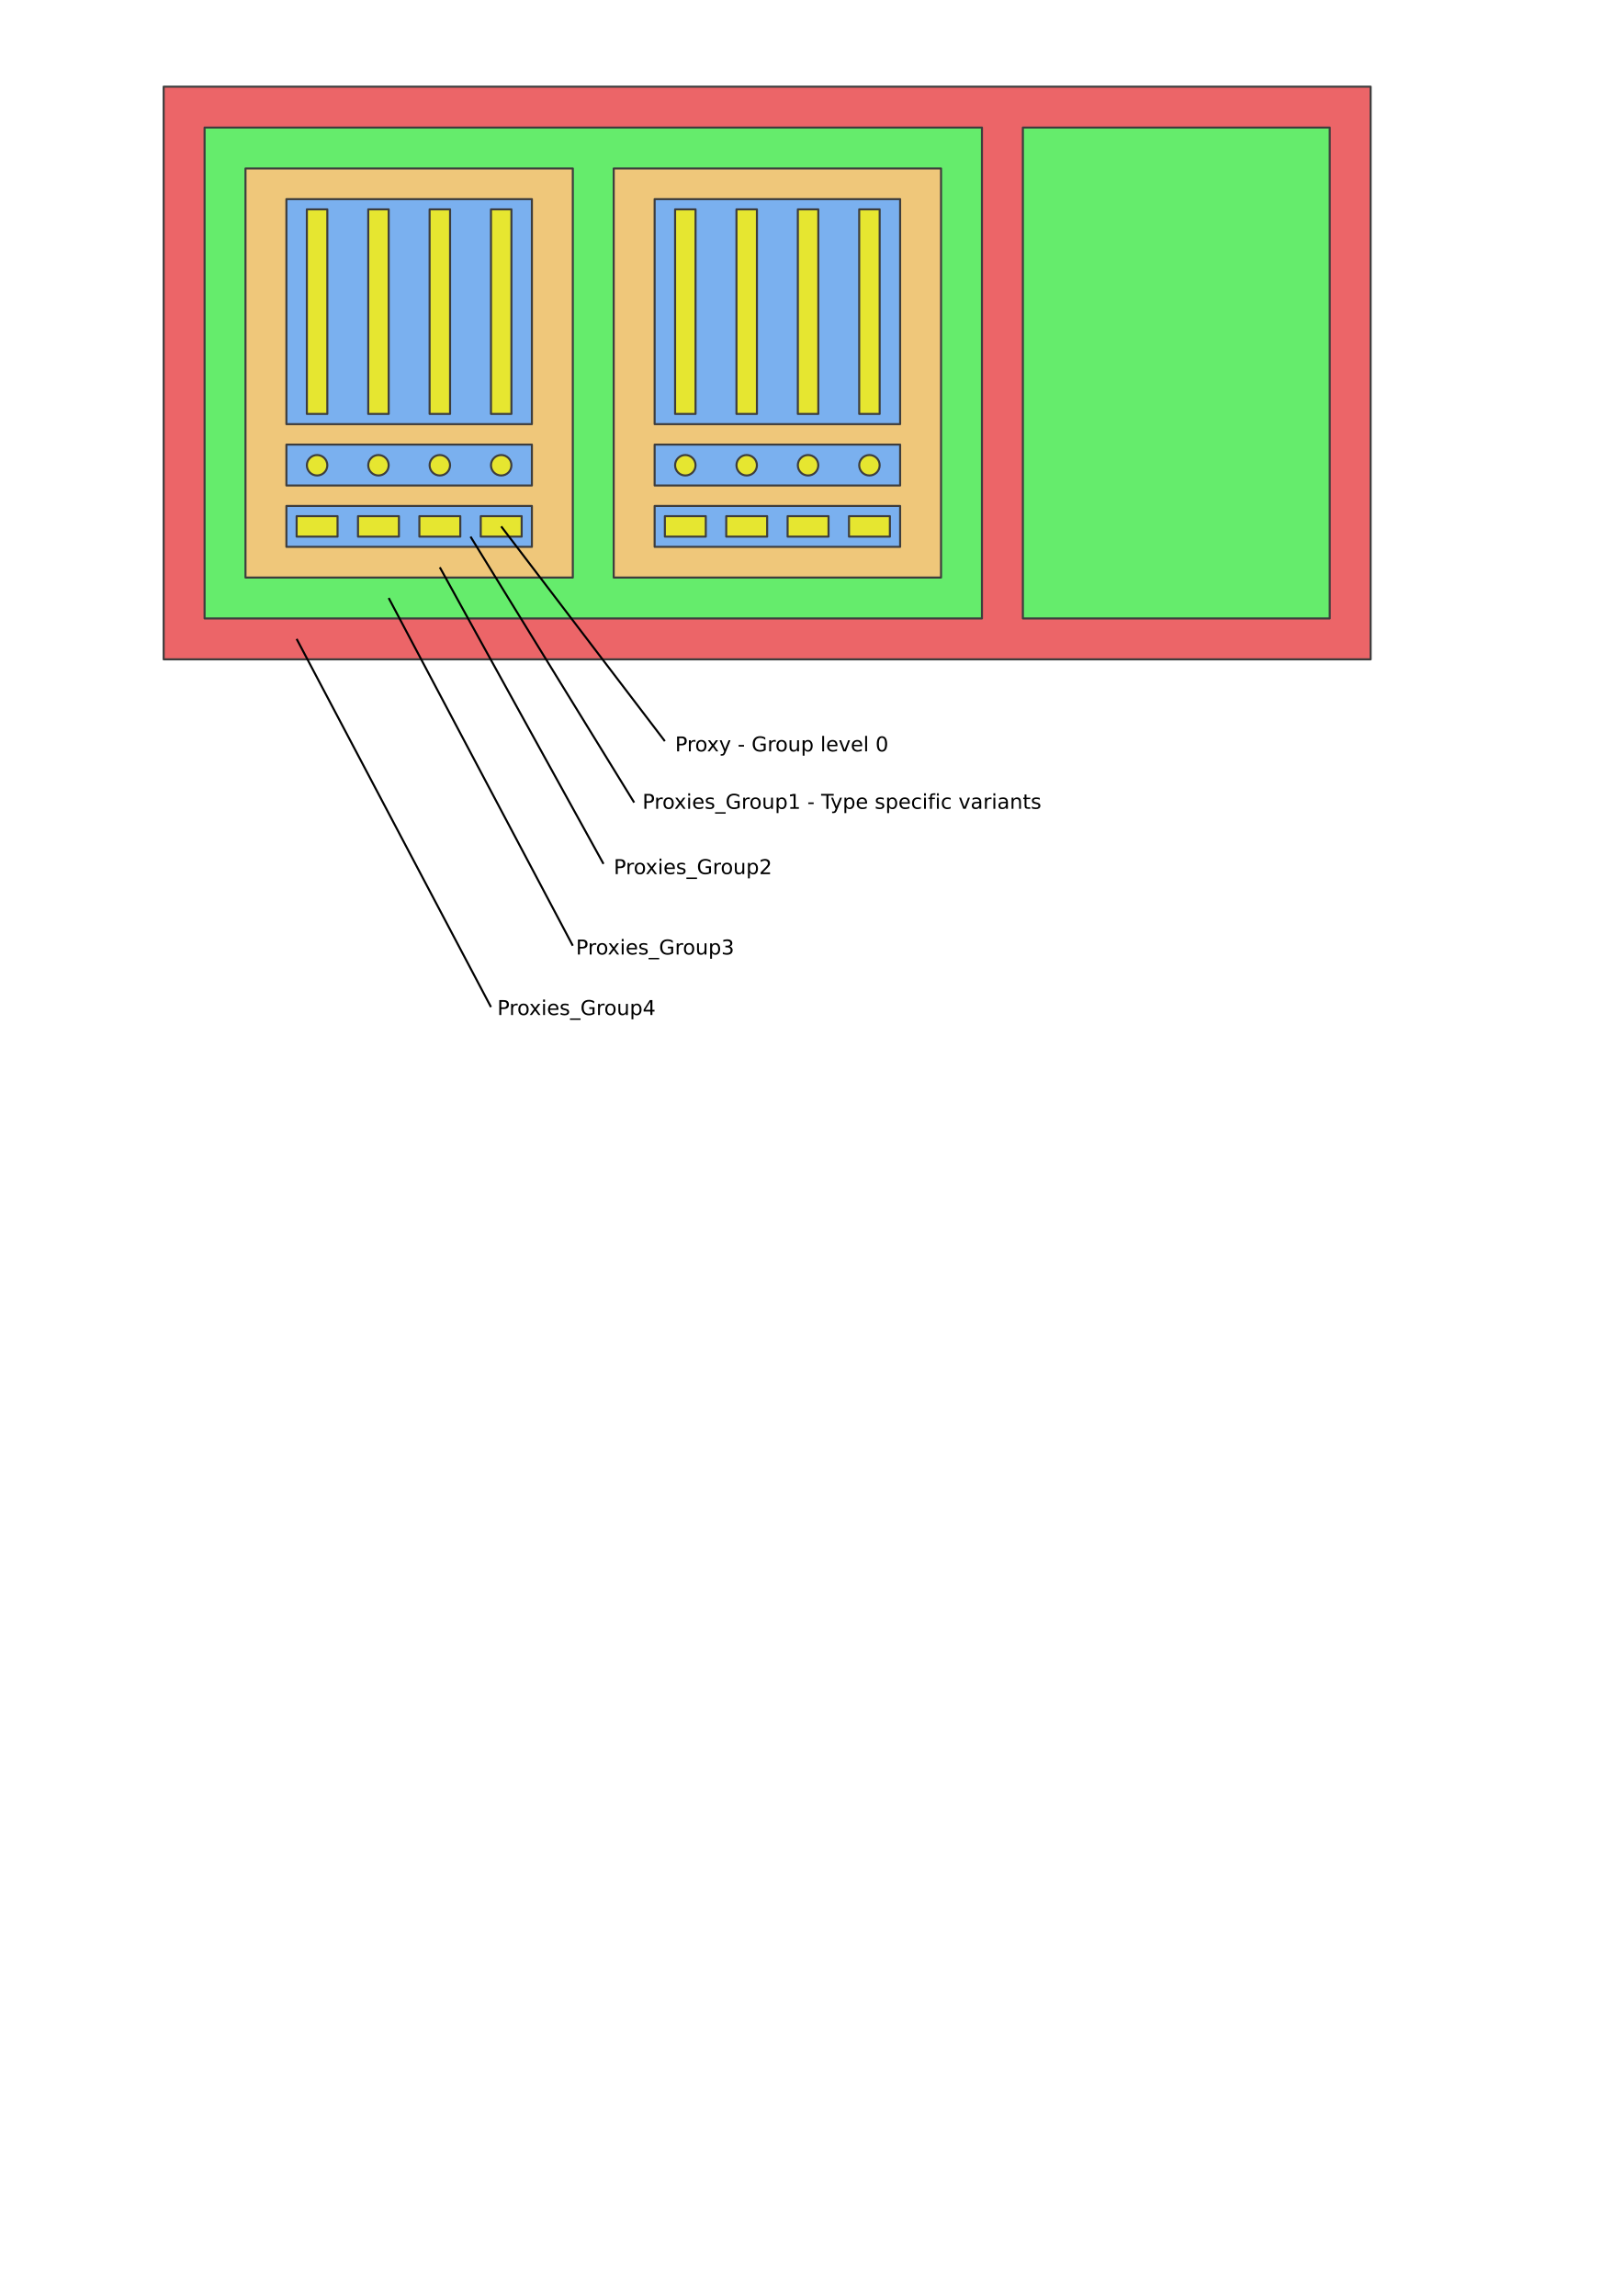
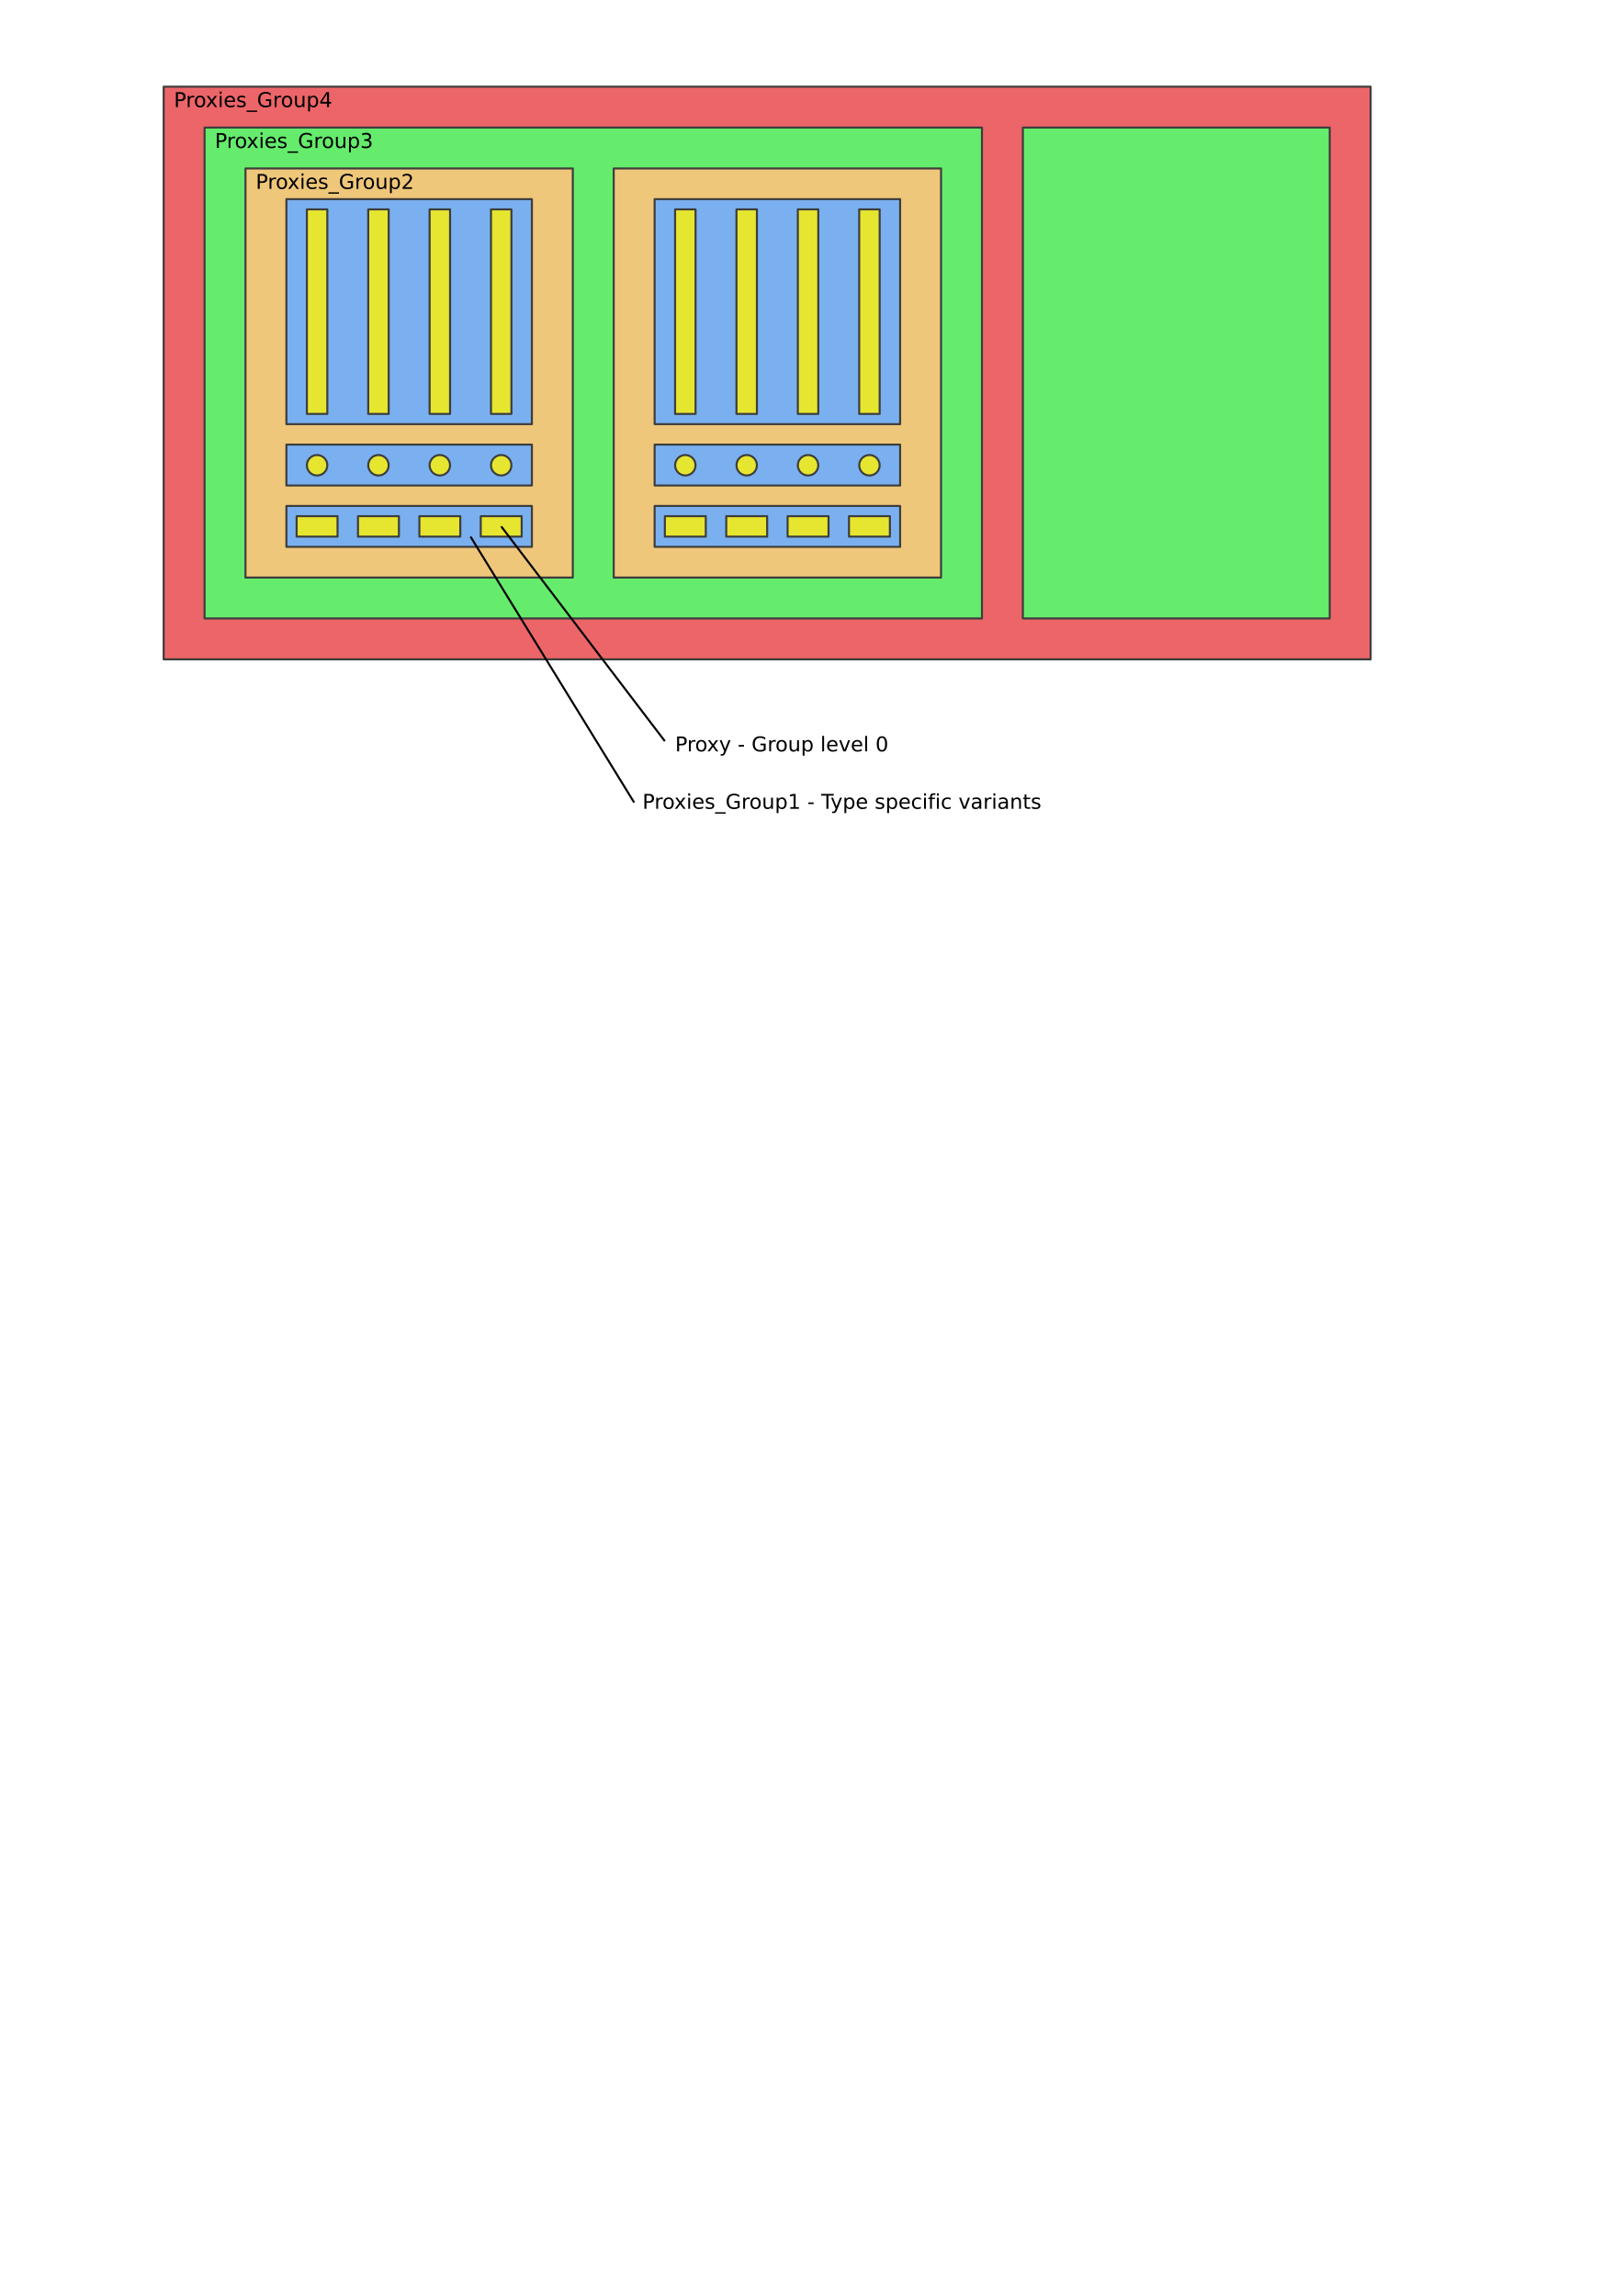
<svg xmlns="http://www.w3.org/2000/svg" xmlns:xlink="http://www.w3.org/1999/xlink" width="210mm" height="297mm" id="svg3087" version="1.1">
  <defs id="defs3089">
    </defs>
  <g id="layer1">
    <rect style="fill:#ec6568;fill-opacity:1;stroke:#3d3d3d;stroke-width:1;stroke-linecap:round;stroke-linejoin:round;stroke-miterlimit:4;stroke-opacity:1;stroke-dasharray:none;stroke-dashoffset:0" id="rect3000-1-3-0-3-8" width="590" height="280" x="80" y="42.362" ry="0" />
    <rect style="fill:#65ec6c;fill-opacity:1;stroke:#3d3d3d;stroke-width:1;stroke-linecap:round;stroke-linejoin:round;stroke-miterlimit:4;stroke-opacity:1;stroke-dasharray:none;stroke-dashoffset:0" id="rect3000-1-3-0-3" width="380" height="240" x="100" y="62.362" ry="0" />
    <use x="0" y="0" xlink:href="#rect3000-1-3" id="use4050" transform="translate(180,0)" width="744.094" height="1052.362" />
    <rect style="fill:#efc77a;fill-opacity:1;stroke:#3d3d3d;stroke-width:1;stroke-linecap:round;stroke-linejoin:round;stroke-miterlimit:4;stroke-opacity:1;stroke-dasharray:none;stroke-dashoffset:0" id="rect3000-1-3" width="160" height="200" x="120" y="82.362" ry="0" />
    <g id="g4033">
      <rect ry="0" y="247.362" x="140" height="20" width="120" id="rect3000-1-8-2" style="fill:#7ab0ef;fill-opacity:1;stroke:#3d3d3d;stroke-width:1;stroke-linecap:round;stroke-linejoin:round;stroke-miterlimit:4;stroke-opacity:1;stroke-dasharray:none;stroke-dashoffset:0" />
      <rect ry="0" y="217.362" x="140" height="20" width="120" id="rect3000-1-8" style="fill:#7ab0ef;fill-opacity:1;stroke:#3d3d3d;stroke-width:1;stroke-linecap:round;stroke-linejoin:round;stroke-miterlimit:4;stroke-opacity:1;stroke-dasharray:none;stroke-dashoffset:0" />
      <rect ry="0" y="97.362" x="140" height="110" width="120" id="rect3000-1" style="fill:#7ab0ef;fill-opacity:1;stroke:#3d3d3d;stroke-width:1;stroke-linecap:round;stroke-linejoin:round;stroke-miterlimit:4;stroke-opacity:1;stroke-dasharray:none;stroke-dashoffset:0" />
      <rect y="102.362" x="150" height="100" width="10" id="rect3000" style="fill:#e6e630;fill-opacity:1;stroke:#3d3d3d;stroke-width:1;stroke-linecap:round;stroke-linejoin:round;stroke-miterlimit:4;stroke-opacity:1;stroke-dasharray:none;stroke-dashoffset:0" />
      <use height="1052.362" width="744.094" transform="translate(30,0)" id="use3806" xlink:href="#rect3000" y="0" x="0" />
      <use height="1052.362" width="744.094" transform="translate(60,0)" id="use3808" xlink:href="#rect3000" y="0" x="0" />
      <use height="1052.362" width="744.094" transform="translate(90,0)" id="use3810" xlink:href="#rect3000" y="0" x="0" />
-       <path transform="translate(0,10.10153)" d="m 160,217.362 a 5,5 0 1 1 -10,0 5,5 0 1 1 10,0 z" id="path3812" style="fill:#e6e630;fill-opacity:1;stroke:#3d3d3d;stroke-width:1;stroke-linecap:round;stroke-linejoin:round;stroke-miterlimit:4;stroke-opacity:1;stroke-dasharray:none;stroke-dashoffset:0" />
+       <path transform="translate(0,10.10153)" d="m 160,217.362 c 0,2.761 -2.239,5 -5,5 -2.761,0 -5,-2.239 -5,-5 0,-2.761 2.239,-5 5,-5 2.761,0 5,2.239 5,5 z" id="path3812" style="fill:#e6e630;fill-opacity:1;stroke:#3d3d3d;stroke-width:1;stroke-linecap:round;stroke-linejoin:round;stroke-miterlimit:4;stroke-opacity:1;stroke-dasharray:none;stroke-dashoffset:0" />
      <use height="1052.362" width="744.094" transform="translate(30,-3.8084003e-7)" id="use3816" xlink:href="#path3812" y="0" x="0" />
      <use height="1052.362" width="744.094" transform="translate(60,-3.8084003e-7)" id="use3818" xlink:href="#path3812" y="0" x="0" />
      <use height="1052.362" width="744.094" transform="translate(90,-3.8084003e-7)" id="use3820" xlink:href="#path3812" y="0" x="0" />
      <rect y="252.362" x="145" height="10" width="20" id="rect3000-8" style="fill:#e6e630;fill-opacity:1;stroke:#3d3d3d;stroke-width:1;stroke-linecap:round;stroke-linejoin:round;stroke-miterlimit:4;stroke-opacity:1;stroke-dasharray:none;stroke-dashoffset:0" />
      <use height="1052.362" width="744.094" transform="translate(30,0)" id="use3840" xlink:href="#rect3000-8" y="0" x="0" />
      <use height="1052.362" width="744.094" transform="translate(60,0)" id="use3842" xlink:href="#rect3000-8" y="0" x="0" />
      <use height="1052.362" width="744.094" transform="translate(90,0)" id="use3844" xlink:href="#rect3000-8" y="0" x="0" />
    </g>
    <path style="fill:none;stroke:#000000;stroke-width:1px;stroke-linecap:butt;stroke-linejoin:miter;stroke-opacity:1" d="m 245,257.362 80,105" id="path3958" />
    <path style="fill:none;stroke:#000000;stroke-width:1px;stroke-linecap:butt;stroke-linejoin:miter;stroke-opacity:1" d="m 230,262.362 80,130" id="path3960" />
-     <path style="fill:none;stroke:#000000;stroke-width:1px;stroke-linecap:butt;stroke-linejoin:miter;stroke-opacity:1" d="m 215,277.362 80,145" id="path3962" />
-     <path style="fill:none;stroke:#000000;stroke-width:1px;stroke-linecap:butt;stroke-linejoin:miter;stroke-opacity:1" d="m 190,292.362 90,170" id="path3964" />
    <text xml:space="preserve" style="font-size:10px;font-style:normal;font-weight:normal;line-height:125%;letter-spacing:0px;word-spacing:0px;fill:#000000;fill-opacity:1;stroke:none;font-family:Bitstream Vera Sans" x="330" y="367.362" id="text3966">
      <tspan id="tspan3968" x="330" y="367.362">Proxy - Group level 0</tspan>
    </text>
    <text xml:space="preserve" style="font-size:10px;font-style:normal;font-weight:normal;line-height:125%;letter-spacing:0px;word-spacing:0px;fill:#000000;fill-opacity:1;stroke:none;font-family:Bitstream Vera Sans" x="314.02" y="395.443" id="text3966-8">
      <tspan id="tspan3968-4" x="314.02" y="395.443">Proxies_Group1 - Type specific variants</tspan>
    </text>
-     <text xml:space="preserve" style="font-size:10px;font-style:normal;font-weight:normal;line-height:125%;letter-spacing:0px;word-spacing:0px;fill:#000000;fill-opacity:1;stroke:none;font-family:Bitstream Vera Sans" x="300" y="427.362" id="text3966-8-3">
-       <tspan id="tspan3968-4-9" x="300" y="427.362">Proxies_Group2</tspan>
+     <text xml:space="preserve" style="font-size:10px;font-style:normal;font-weight:normal;line-height:125%;letter-spacing:0px;word-spacing:0px;fill:#000000;fill-opacity:1;stroke:none;font-family:Bitstream Vera Sans" x="125" y="92.362" id="text3966-8-3">
+       <tspan id="tspan3968-4-9" x="125" y="92.362">Proxies_Group2</tspan>
    </text>
-     <text xml:space="preserve" style="font-size:10px;font-style:normal;font-weight:normal;line-height:125%;letter-spacing:0px;word-spacing:0px;fill:#000000;fill-opacity:1;stroke:none;font-family:Bitstream Vera Sans" x="281.515" y="466.657" id="text3966-8-3-7">
-       <tspan id="tspan3968-4-9-9" x="281.515" y="466.657">Proxies_Group3</tspan>
+     <text xml:space="preserve" style="font-size:10px;font-style:normal;font-weight:normal;line-height:125%;letter-spacing:0px;word-spacing:0px;fill:#000000;fill-opacity:1;stroke:none;font-family:Bitstream Vera Sans" x="105" y="72.362" id="text3966-8-3-7">
+       <tspan id="tspan3968-4-9-9" x="105" y="72.362">Proxies_Group3</tspan>
    </text>
    <use x="0" y="0" xlink:href="#g4033" id="use4052" transform="translate(180,0)" width="744.094" height="1052.362" />
-     <path style="fill:none;stroke:#000000;stroke-width:1px;stroke-linecap:butt;stroke-linejoin:miter;stroke-opacity:1" d="m 145,312.362 95,180" id="path3964-3" />
-     <text xml:space="preserve" style="font-size:10px;font-style:normal;font-weight:normal;line-height:125%;letter-spacing:0px;word-spacing:0px;fill:#000000;fill-opacity:1;stroke:none;font-family:Bitstream Vera Sans" x="243.081" y="496.251" id="text3966-8-3-7-5">
-       <tspan id="tspan3968-4-9-9-9" x="243.081" y="496.251">Proxies_Group4</tspan>
+     <text xml:space="preserve" style="font-size:10px;font-style:normal;font-weight:normal;line-height:125%;letter-spacing:0px;word-spacing:0px;fill:#000000;fill-opacity:1;stroke:none;font-family:Bitstream Vera Sans" x="85" y="52.362" id="text3966-8-3-7-5">
+       <tspan id="tspan3968-4-9-9-9" x="85" y="52.362">Proxies_Group4</tspan>
    </text>
    <rect style="fill:#65ec6c;fill-opacity:1;stroke:#3d3d3d;stroke-width:1;stroke-linecap:round;stroke-linejoin:round;stroke-miterlimit:4;stroke-opacity:1;stroke-dasharray:none;stroke-dashoffset:0" id="rect3000-1-3-0-3-3" width="150" height="240" x="500" y="62.362" ry="0" />
  </g>
</svg>
